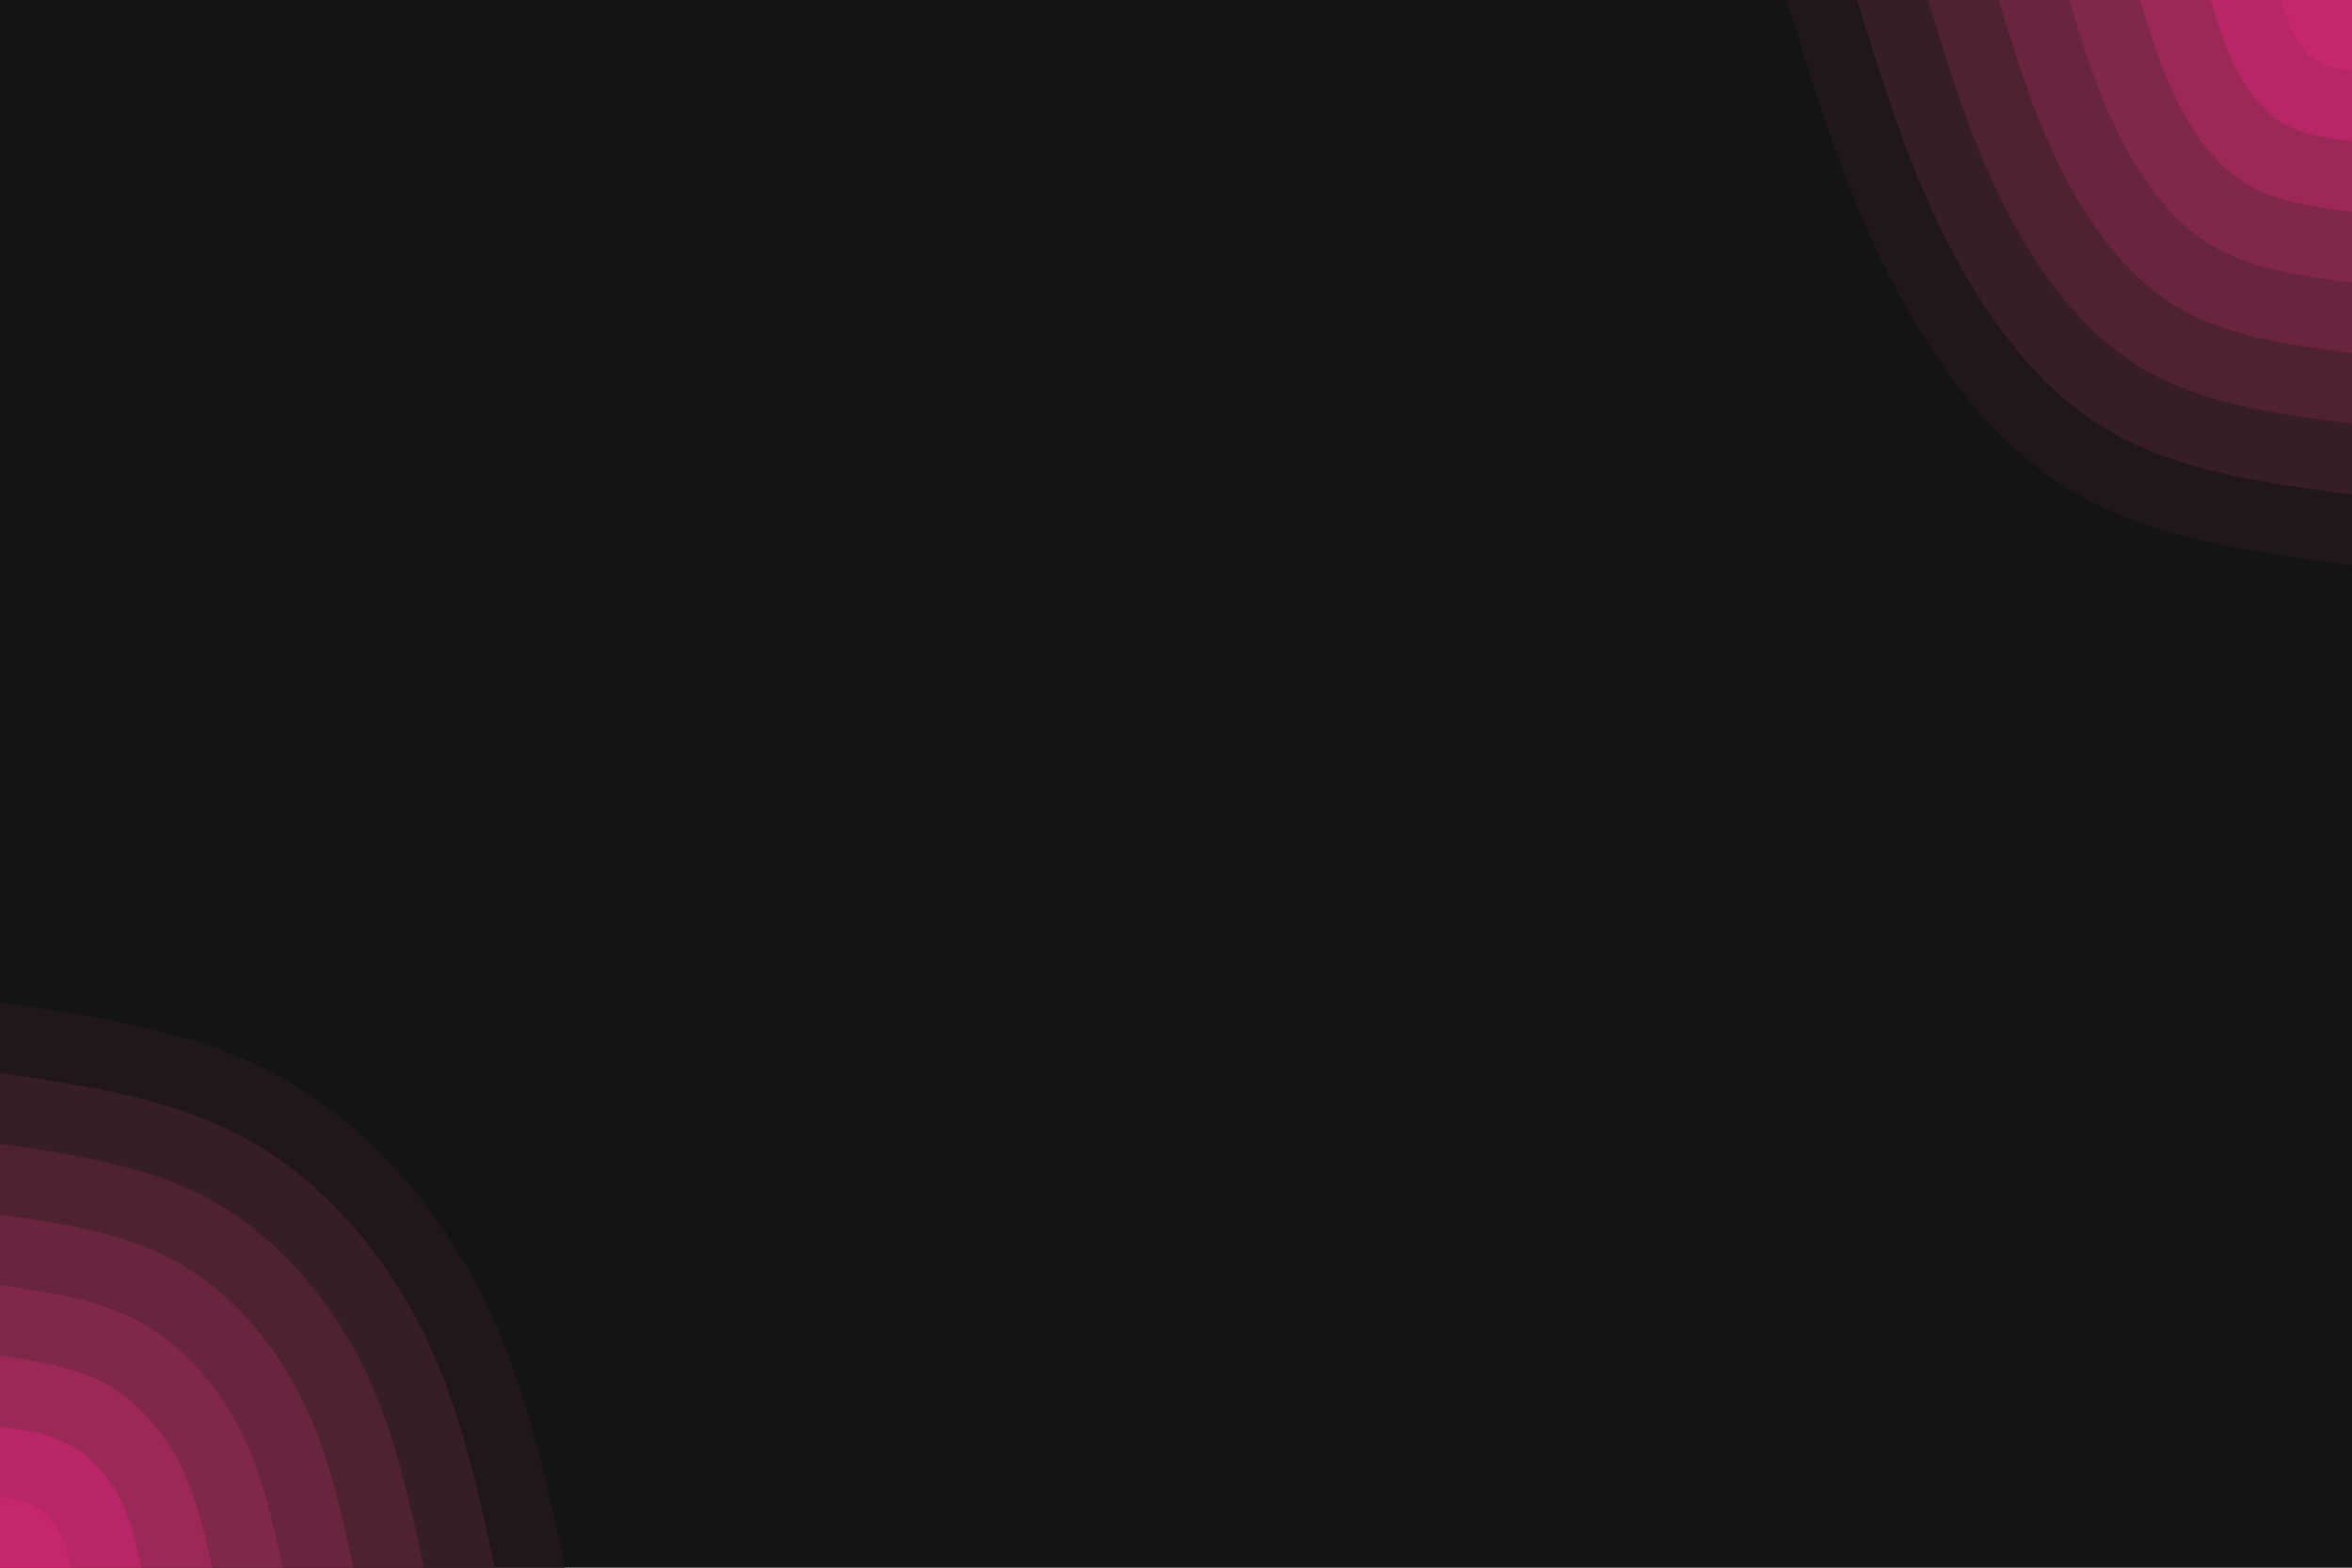
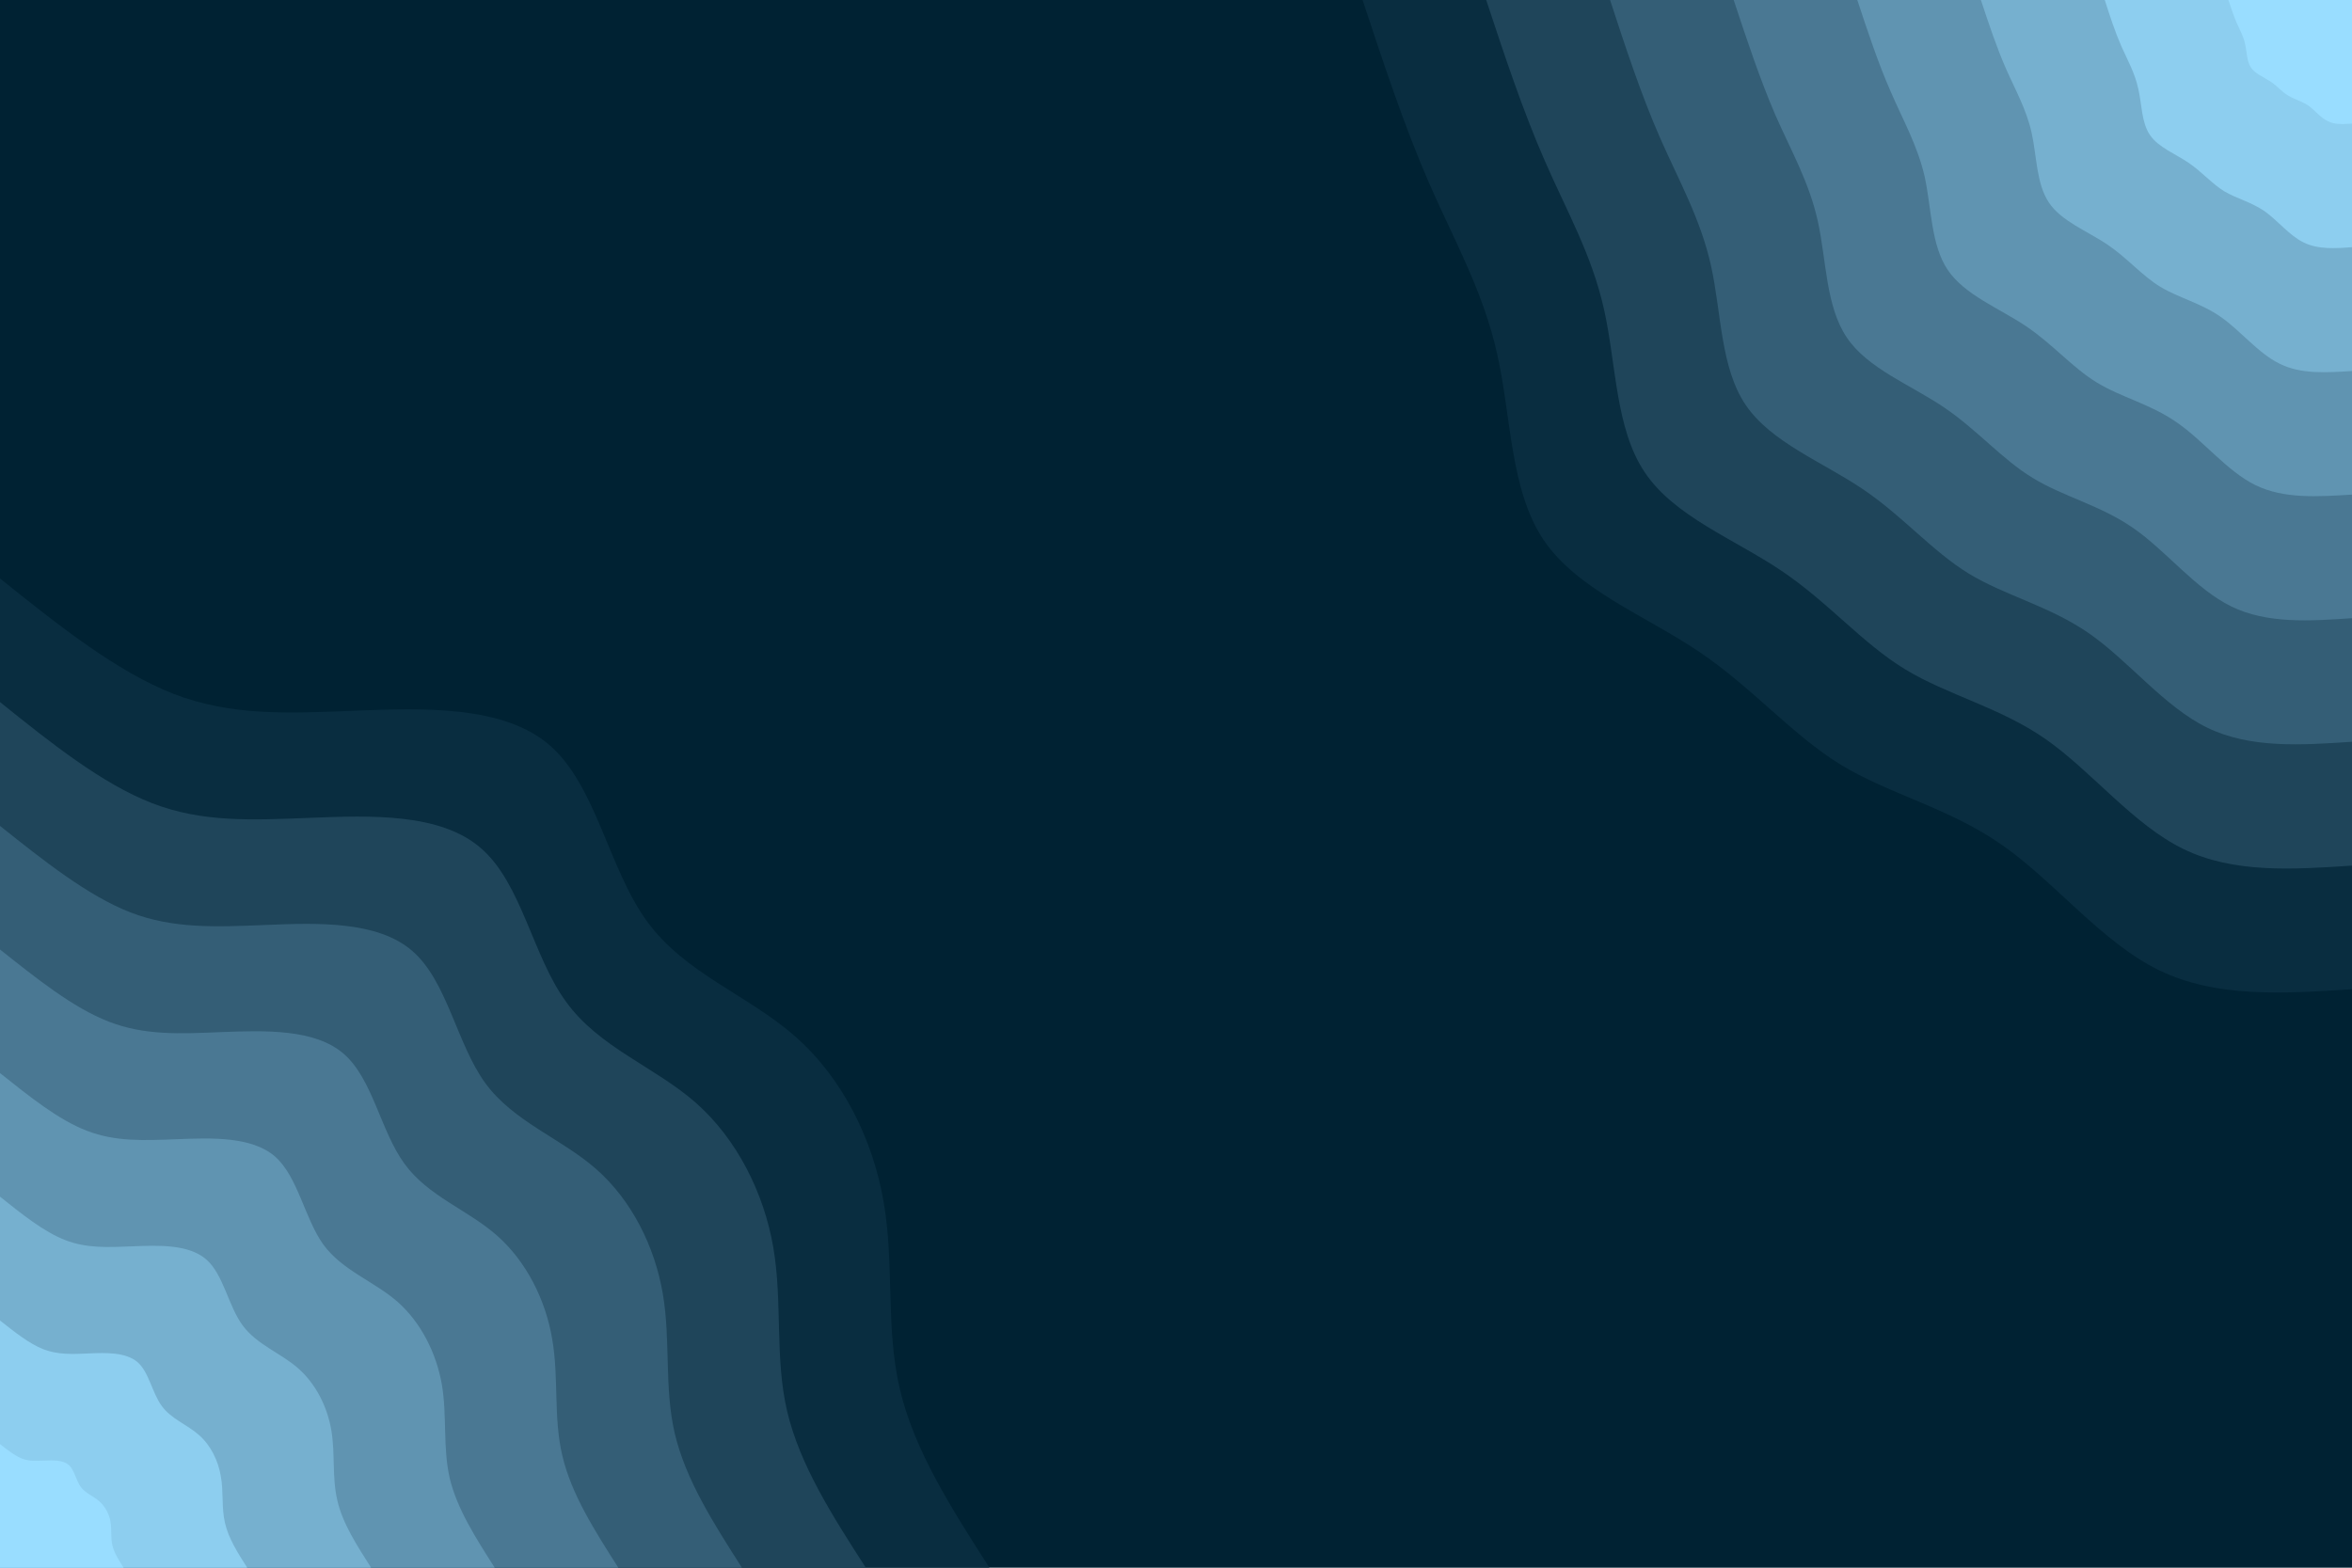
<svg xmlns="http://www.w3.org/2000/svg" id="visual" viewBox="0 0 900 600" width="900" height="600" version="1.1">
-   <rect x="0" y="0" width="900" height="600" fill="#141414" />
+   <rect x="0" y="0" width="900" height="600" fill="#002233" />
  <defs>
    <linearGradient id="grad1_0" x1="33.3%" y1="0%" x2="100%" y2="100%">
-       <stop offset="20%" stop-color="#c5266c" stop-opacity="1" />
-       <stop offset="80%" stop-color="#c5266c" stop-opacity="1" />
+       <stop offset="20%" stop-color="#99ddff" stop-opacity="1" />
+       <stop offset="80%" stop-color="#99ddff" stop-opacity="1" />
    </linearGradient>
  </defs>
  <defs>
    <linearGradient id="grad1_1" x1="33.3%" y1="0%" x2="100%" y2="100%">
-       <stop offset="20%" stop-color="#c5266c" stop-opacity="1" />
-       <stop offset="80%" stop-color="#a9285e" stop-opacity="1" />
+       <stop offset="20%" stop-color="#99ddff" stop-opacity="1" />
+       <stop offset="80%" stop-color="#82bfdf" stop-opacity="1" />
    </linearGradient>
  </defs>
  <defs>
    <linearGradient id="grad1_2" x1="33.3%" y1="0%" x2="100%" y2="100%">
-       <stop offset="20%" stop-color="#8e2851" stop-opacity="1" />
-       <stop offset="80%" stop-color="#a9285e" stop-opacity="1" />
+       <stop offset="20%" stop-color="#6ba2c0" stop-opacity="1" />
+       <stop offset="80%" stop-color="#82bfdf" stop-opacity="1" />
    </linearGradient>
  </defs>
  <defs>
    <linearGradient id="grad1_3" x1="33.3%" y1="0%" x2="100%" y2="100%">
-       <stop offset="20%" stop-color="#8e2851" stop-opacity="1" />
-       <stop offset="80%" stop-color="#742644" stop-opacity="1" />
+       <stop offset="20%" stop-color="#6ba2c0" stop-opacity="1" />
+       <stop offset="80%" stop-color="#5586a2" stop-opacity="1" />
    </linearGradient>
  </defs>
  <defs>
    <linearGradient id="grad1_4" x1="33.3%" y1="0%" x2="100%" y2="100%">
-       <stop offset="20%" stop-color="#5b2437" stop-opacity="1" />
-       <stop offset="80%" stop-color="#742644" stop-opacity="1" />
+       <stop offset="20%" stop-color="#3f6b84" stop-opacity="1" />
+       <stop offset="80%" stop-color="#5586a2" stop-opacity="1" />
    </linearGradient>
  </defs>
  <defs>
    <linearGradient id="grad1_5" x1="33.3%" y1="0%" x2="100%" y2="100%">
-       <stop offset="20%" stop-color="#5b2437" stop-opacity="1" />
-       <stop offset="80%" stop-color="#43202b" stop-opacity="1" />
+       <stop offset="20%" stop-color="#3f6b84" stop-opacity="1" />
+       <stop offset="80%" stop-color="#2a5168" stop-opacity="1" />
    </linearGradient>
  </defs>
  <defs>
    <linearGradient id="grad1_6" x1="33.3%" y1="0%" x2="100%" y2="100%">
-       <stop offset="20%" stop-color="#2b1a1f" stop-opacity="1" />
-       <stop offset="80%" stop-color="#43202b" stop-opacity="1" />
+       <stop offset="20%" stop-color="#15394d" stop-opacity="1" />
+       <stop offset="80%" stop-color="#2a5168" stop-opacity="1" />
    </linearGradient>
  </defs>
  <defs>
    <linearGradient id="grad1_7" x1="33.3%" y1="0%" x2="100%" y2="100%">
-       <stop offset="20%" stop-color="#2b1a1f" stop-opacity="1" />
-       <stop offset="80%" stop-color="#141414" stop-opacity="1" />
+       <stop offset="20%" stop-color="#15394d" stop-opacity="1" />
+       <stop offset="80%" stop-color="#002233" stop-opacity="1" />
    </linearGradient>
  </defs>
  <defs>
    <linearGradient id="grad2_0" x1="0%" y1="0%" x2="66.7%" y2="100%">
-       <stop offset="20%" stop-color="#c5266c" stop-opacity="1" />
-       <stop offset="80%" stop-color="#c5266c" stop-opacity="1" />
+       <stop offset="20%" stop-color="#99ddff" stop-opacity="1" />
+       <stop offset="80%" stop-color="#99ddff" stop-opacity="1" />
    </linearGradient>
  </defs>
  <defs>
    <linearGradient id="grad2_1" x1="0%" y1="0%" x2="66.7%" y2="100%">
-       <stop offset="20%" stop-color="#a9285e" stop-opacity="1" />
-       <stop offset="80%" stop-color="#c5266c" stop-opacity="1" />
+       <stop offset="20%" stop-color="#82bfdf" stop-opacity="1" />
+       <stop offset="80%" stop-color="#99ddff" stop-opacity="1" />
    </linearGradient>
  </defs>
  <defs>
    <linearGradient id="grad2_2" x1="0%" y1="0%" x2="66.7%" y2="100%">
-       <stop offset="20%" stop-color="#a9285e" stop-opacity="1" />
-       <stop offset="80%" stop-color="#8e2851" stop-opacity="1" />
+       <stop offset="20%" stop-color="#82bfdf" stop-opacity="1" />
+       <stop offset="80%" stop-color="#6ba2c0" stop-opacity="1" />
    </linearGradient>
  </defs>
  <defs>
    <linearGradient id="grad2_3" x1="0%" y1="0%" x2="66.7%" y2="100%">
-       <stop offset="20%" stop-color="#742644" stop-opacity="1" />
-       <stop offset="80%" stop-color="#8e2851" stop-opacity="1" />
+       <stop offset="20%" stop-color="#5586a2" stop-opacity="1" />
+       <stop offset="80%" stop-color="#6ba2c0" stop-opacity="1" />
    </linearGradient>
  </defs>
  <defs>
    <linearGradient id="grad2_4" x1="0%" y1="0%" x2="66.7%" y2="100%">
-       <stop offset="20%" stop-color="#742644" stop-opacity="1" />
-       <stop offset="80%" stop-color="#5b2437" stop-opacity="1" />
+       <stop offset="20%" stop-color="#5586a2" stop-opacity="1" />
+       <stop offset="80%" stop-color="#3f6b84" stop-opacity="1" />
    </linearGradient>
  </defs>
  <defs>
    <linearGradient id="grad2_5" x1="0%" y1="0%" x2="66.7%" y2="100%">
-       <stop offset="20%" stop-color="#43202b" stop-opacity="1" />
-       <stop offset="80%" stop-color="#5b2437" stop-opacity="1" />
+       <stop offset="20%" stop-color="#2a5168" stop-opacity="1" />
+       <stop offset="80%" stop-color="#3f6b84" stop-opacity="1" />
    </linearGradient>
  </defs>
  <defs>
    <linearGradient id="grad2_6" x1="0%" y1="0%" x2="66.7%" y2="100%">
-       <stop offset="20%" stop-color="#43202b" stop-opacity="1" />
-       <stop offset="80%" stop-color="#2b1a1f" stop-opacity="1" />
+       <stop offset="20%" stop-color="#2a5168" stop-opacity="1" />
+       <stop offset="80%" stop-color="#15394d" stop-opacity="1" />
    </linearGradient>
  </defs>
  <defs>
    <linearGradient id="grad2_7" x1="0%" y1="0%" x2="66.7%" y2="100%">
-       <stop offset="20%" stop-color="#141414" stop-opacity="1" />
-       <stop offset="80%" stop-color="#2b1a1f" stop-opacity="1" />
+       <stop offset="20%" stop-color="#002233" stop-opacity="1" />
+       <stop offset="80%" stop-color="#15394d" stop-opacity="1" />
    </linearGradient>
  </defs>
  <g transform="translate(900, 0)">
-     <path d="M0 216.3C-38.7 211.2 -77.4 206 -108.2 187.3C-138.9 168.7 -161.7 136.5 -178.4 103C-195.1 69.5 -205.7 34.8 -216.3 0L0 0Z" fill="#20171a" />
-     <path d="M0 189.3C-33.9 184.8 -67.7 180.3 -94.6 163.9C-121.6 147.6 -141.5 119.4 -156.1 90.1C-170.7 60.8 -180 30.4 -189.3 0L0 0Z" fill="#371d25" />
-     <path d="M0 162.2C-29 158.4 -58.1 154.5 -81.1 140.5C-104.2 126.5 -121.3 102.4 -133.8 77.3C-146.3 52.1 -154.3 26.1 -162.2 0L0 0Z" fill="#4f2231" />
-     <path d="M0 135.2C-24.2 132 -48.4 128.8 -67.6 117.1C-86.8 105.4 -101.1 85.3 -111.5 64.4C-121.9 43.5 -128.6 21.7 -135.2 0L0 0Z" fill="#68253d" />
-     <path d="M0 108.2C-19.4 105.6 -38.7 103 -54.1 93.7C-69.5 84.3 -80.9 68.2 -89.2 51.5C-97.6 34.8 -102.9 17.4 -108.2 0L0 0Z" fill="#81274a" />
-     <path d="M0 81.1C-14.5 79.2 -29 77.3 -40.6 70.3C-52.1 63.3 -60.6 51.2 -66.9 38.6C-73.2 26.1 -77.1 13 -81.1 0L0 0Z" fill="#9c2857" />
-     <path d="M0 54.1C-9.7 52.8 -19.4 51.5 -27 46.8C-34.7 42.2 -40.4 34.1 -44.6 25.8C-48.8 17.4 -51.4 8.7 -54.1 0L0 0Z" fill="#b72765" />
-     <path d="M0 27C-4.8 26.4 -9.7 25.8 -13.5 23.4C-17.4 21.1 -20.2 17.1 -22.3 12.9C-24.4 8.7 -25.7 4.3 -27 0L0 0Z" fill="#c5266c" />
+     <path d="M0 378.6C-26 380.3 -51.9 382 -73.9 371.3C-95.8 360.6 -113.7 337.5 -133.9 323.4C-154.2 309.2 -176.8 304.1 -195.6 292.7C-214.3 281.2 -229.1 263.5 -249.6 249.6C-270.1 235.7 -296.4 225.8 -309.3 206.7C-322.2 187.6 -321.7 159.3 -327.1 135.5C-332.4 111.6 -343.5 92.1 -353.1 70.2C-362.6 48.4 -370.6 24.2 -378.6 0L0 0Z" fill="#092d40" />
+     <path d="M0 331.3C-22.7 332.8 -45.4 334.3 -64.6 324.9C-83.8 315.5 -99.5 295.3 -117.2 282.9C-134.9 270.6 -154.7 266.1 -171.1 256.1C-187.5 246.1 -200.4 230.5 -218.4 218.4C-236.4 206.3 -259.4 197.6 -270.6 180.8C-281.9 164.1 -281.5 139.4 -286.2 118.5C-290.8 97.6 -300.6 80.6 -308.9 61.5C-317.3 42.3 -324.3 21.2 -331.3 0L0 0Z" fill="#1f455a" />
+     <path d="M0 283.9C-19.5 285.2 -38.9 286.5 -55.4 278.5C-71.8 270.5 -85.3 253.1 -100.5 242.5C-115.7 231.9 -132.6 228.1 -146.7 219.5C-160.7 210.9 -171.8 197.6 -187.2 187.2C-202.6 176.8 -222.3 169.3 -232 155C-241.7 140.7 -241.3 119.5 -245.3 101.6C-249.3 83.7 -257.6 69.1 -264.8 52.7C-272 36.3 -278 18.1 -283.9 0L0 0Z" fill="#345e76" />
+     <path d="M0 236.6C-16.2 237.7 -32.5 238.8 -46.2 232.1C-59.9 225.4 -71 210.9 -83.7 202.1C-96.4 193.3 -110.5 190.1 -122.2 182.9C-133.9 175.8 -143.2 164.7 -156 156C-168.8 147.3 -185.3 141.1 -193.3 129.2C-201.4 117.2 -201.1 99.6 -204.4 84.7C-207.7 69.7 -214.7 57.6 -220.7 43.9C-226.6 30.2 -231.6 15.1 -236.6 0L0 0Z" fill="#4a7893" />
+     <path d="M0 189.3C-13 190.1 -26 191 -36.9 185.7C-47.9 180.3 -56.8 168.7 -67 161.7C-77.1 154.6 -88.4 152.1 -97.8 146.3C-107.1 140.6 -114.5 131.7 -124.8 124.8C-135.1 117.9 -148.2 112.9 -154.7 103.3C-161.1 93.8 -160.9 79.7 -163.5 67.7C-166.2 55.8 -171.8 46 -176.5 35.1C-181.3 24.2 -185.3 12.1 -189.3 0L0 0Z" fill="#6094b1" />
+     <path d="M0 142C-9.7 142.6 -19.5 143.3 -27.7 139.2C-35.9 135.2 -42.6 126.6 -50.2 121.3C-57.8 116 -66.3 114 -73.3 109.8C-80.4 105.5 -85.9 98.8 -93.6 93.6C-101.3 88.4 -111.2 84.7 -116 77.5C-120.8 70.3 -120.6 59.8 -122.6 50.8C-124.6 41.8 -128.8 34.5 -132.4 26.3C-136 18.1 -139 9.1 -142 0L0 0Z" fill="#76b0cf" />
+     <path d="M0 94.6C-6.5 95.1 -13 95.5 -18.5 92.8C-23.9 90.2 -28.4 84.4 -33.5 80.8C-38.6 77.3 -44.2 76 -48.9 73.2C-53.6 70.3 -57.3 65.9 -62.4 62.4C-67.5 58.9 -74.1 56.4 -77.3 51.7C-80.6 46.9 -80.4 39.8 -81.8 33.9C-83.1 27.9 -85.9 23 -88.3 17.6C-90.7 12.1 -92.7 6 -94.6 0L0 0Z" fill="#8dceef" />
+     <path d="M0 47.3C-3.2 47.5 -6.5 47.8 -9.2 46.4C-12 45.1 -14.2 42.2 -16.7 40.4C-19.3 38.7 -22.1 38 -24.4 36.6C-26.8 35.2 -28.6 32.9 -31.2 31.2C-33.8 29.5 -37.1 28.2 -38.7 25.8C-40.3 23.4 -40.2 19.9 -40.9 16.9C-41.5 13.9 -42.9 11.5 -44.1 8.8C-45.3 6 -46.3 3 -47.3 0L0 0Z" fill="#99ddff" />
  </g>
  <g transform="translate(0, 600)">
-     <path d="M0 -216.3C38 -210.8 76 -205.2 108.2 -187.3C140.3 -169.5 166.6 -139.3 183.6 -106C200.6 -72.7 208.5 -36.4 216.3 0L0 0Z" fill="#20171a" />
-     <path d="M0 -189.3C33.3 -184.4 66.5 -179.6 94.6 -163.9C122.8 -148.3 145.7 -121.9 160.6 -92.8C175.6 -63.6 182.4 -31.8 189.3 0L0 0Z" fill="#371d25" />
-     <path d="M0 -162.2C28.5 -158.1 57 -153.9 81.1 -140.5C105.2 -127.1 124.9 -104.5 137.7 -79.5C150.5 -54.5 156.4 -27.3 162.2 0L0 0Z" fill="#4f2231" />
-     <path d="M0 -135.2C23.8 -131.7 47.5 -128.3 67.6 -117.1C87.7 -105.9 104.1 -87 114.7 -66.3C125.4 -45.5 130.3 -22.7 135.2 0L0 0Z" fill="#68253d" />
-     <path d="M0 -108.2C19 -105.4 38 -102.6 54.1 -93.7C70.1 -84.7 83.3 -69.6 91.8 -53C100.3 -36.4 104.2 -18.2 108.2 0L0 0Z" fill="#81274a" />
-     <path d="M0 -81.1C14.3 -79 28.5 -77 40.6 -70.3C52.6 -63.6 62.5 -52.2 68.8 -39.8C75.2 -27.3 78.2 -13.6 81.1 0L0 0Z" fill="#9c2857" />
-     <path d="M0 -54.1C9.5 -52.7 19 -51.3 27 -46.8C35.1 -42.4 41.6 -34.8 45.9 -26.5C50.2 -18.2 52.1 -9.1 54.1 0L0 0Z" fill="#b72765" />
-     <path d="M0 -27C4.8 -26.3 9.5 -25.7 13.5 -23.4C17.5 -21.2 20.8 -17.4 22.9 -13.3C25.1 -9.1 26.1 -4.5 27 0L0 0Z" fill="#c5266c" />
+     <path d="M0 -378.6C22.3 -360.7 44.7 -342.9 66.5 -334.4C88.4 -326 109.8 -326.9 135.9 -328C161.9 -329 192.6 -330.1 210.3 -314.8C228.1 -299.4 232.9 -267.5 247.5 -247.5C262 -227.4 286.3 -219.2 304.3 -203.3C322.3 -187.5 334 -164 338.1 -140.1C342.3 -116.2 338.8 -91.9 344.3 -68.5C349.7 -45.1 364.2 -22.5 378.6 0L0 0Z" fill="#092d40" />
+     <path d="M0 -331.3C19.5 -315.6 39.1 -300 58.2 -292.6C77.3 -285.2 96.1 -286.1 118.9 -287C141.7 -287.9 168.5 -288.9 184 -275.4C199.6 -262 203.8 -234.1 216.6 -216.6C229.3 -199 250.5 -191.8 266.3 -177.9C282 -164 292.3 -143.5 295.9 -122.6C299.5 -101.6 296.4 -80.4 301.2 -59.9C306 -39.4 318.6 -19.7 331.3 0L0 0Z" fill="#1f455a" />
+     <path d="M0 -283.9C16.7 -270.6 33.5 -257.2 49.9 -250.8C66.3 -244.5 82.4 -245.2 101.9 -246C121.4 -246.8 144.4 -247.6 157.7 -236.1C171.1 -224.6 174.7 -200.7 185.6 -185.6C196.5 -170.6 214.7 -164.4 228.2 -152.5C241.7 -140.6 250.5 -123 253.6 -105C256.7 -87.1 254.1 -68.9 258.2 -51.4C262.3 -33.8 273.1 -16.9 283.9 0L0 0Z" fill="#345e76" />
+     <path d="M0 -236.6C14 -225.5 27.9 -214.3 41.6 -209C55.2 -203.7 68.6 -204.3 84.9 -205C101.2 -205.6 120.4 -206.3 131.5 -196.7C142.6 -187.1 145.6 -167.2 154.7 -154.7C163.8 -142.1 179 -137 190.2 -127.1C201.4 -117.2 208.8 -102.5 211.3 -87.5C213.9 -72.6 211.7 -57.4 215.2 -42.8C218.6 -28.2 227.6 -14.1 236.6 0L0 0Z" fill="#4a7893" />
+     <path d="M0 -189.3C11.2 -180.4 22.3 -171.4 33.3 -167.2C44.2 -163 54.9 -163.5 67.9 -164C80.9 -164.5 96.3 -165.1 105.2 -157.4C114 -149.7 116.5 -133.8 123.7 -123.7C131 -113.7 143.2 -109.6 152.2 -101.7C161.2 -93.7 167 -82 169.1 -70C171.1 -58.1 169.4 -45.9 172.1 -34.2C174.9 -22.5 182.1 -11.3 189.3 0L0 0Z" fill="#6094b1" />
+     <path d="M0 -142C8.4 -135.3 16.7 -128.6 24.9 -125.4C33.1 -122.2 41.2 -122.6 50.9 -123C60.7 -123.4 72.2 -123.8 78.9 -118C85.5 -112.3 87.3 -100.3 92.8 -92.8C98.3 -85.3 107.4 -82.2 114.1 -76.3C120.9 -70.3 125.3 -61.5 126.8 -52.5C128.3 -43.6 127 -34.5 129.1 -25.7C131.1 -16.9 136.6 -8.5 142 0L0 0Z" fill="#76b0cf" />
+     <path d="M0 -94.6C5.6 -90.2 11.2 -85.7 16.6 -83.6C22.1 -81.5 27.5 -81.7 34 -82C40.5 -82.3 48.1 -82.5 52.6 -78.7C57 -74.9 58.2 -66.9 61.9 -61.9C65.5 -56.9 71.6 -54.8 76.1 -50.8C80.6 -46.9 83.5 -41 84.5 -35C85.6 -29 84.7 -23 86.1 -17.1C87.4 -11.3 91 -5.6 94.6 0L0 0Z" fill="#8dceef" />
+     <path d="M0 -47.3C2.8 -45.1 5.6 -42.9 8.3 -41.8C11 -40.7 13.7 -40.9 17 -41C20.2 -41.1 24.1 -41.3 26.3 -39.3C28.5 -37.4 29.1 -33.4 30.9 -30.9C32.8 -28.4 35.8 -27.4 38 -25.4C40.3 -23.4 41.8 -20.5 42.3 -17.5C42.8 -14.5 42.3 -11.5 43 -8.6C43.7 -5.6 45.5 -2.8 47.3 0L0 0Z" fill="#99ddff" />
  </g>
</svg>
